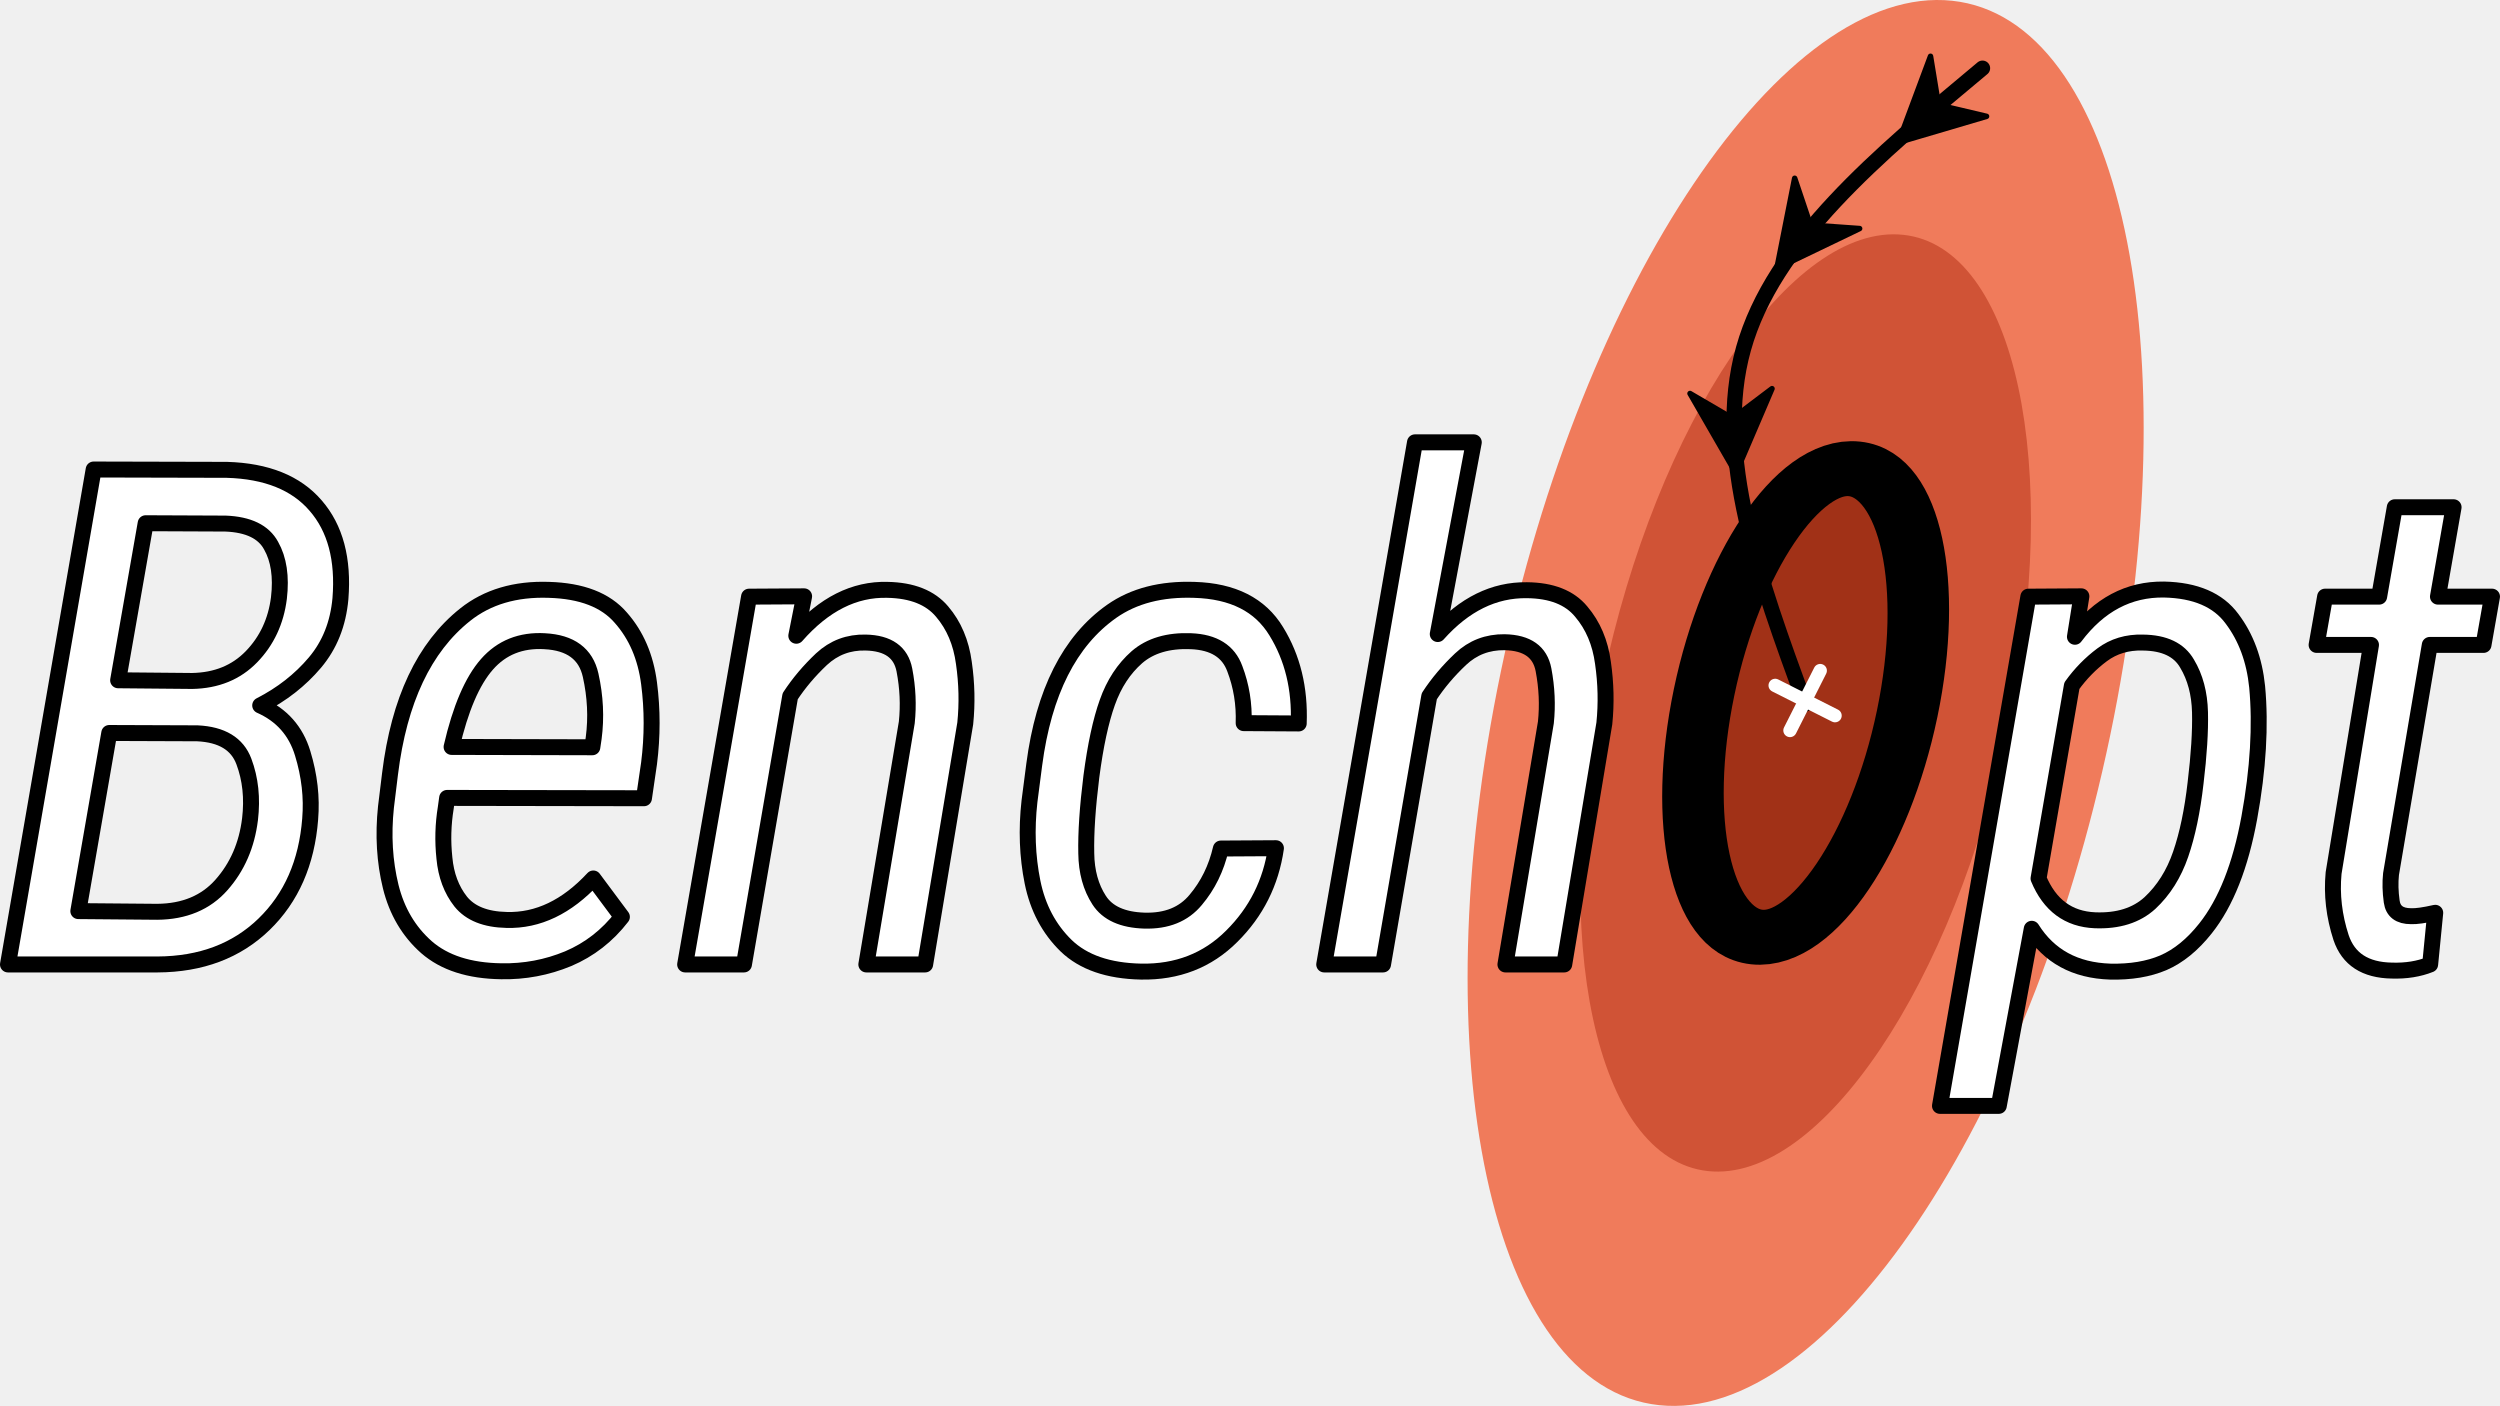
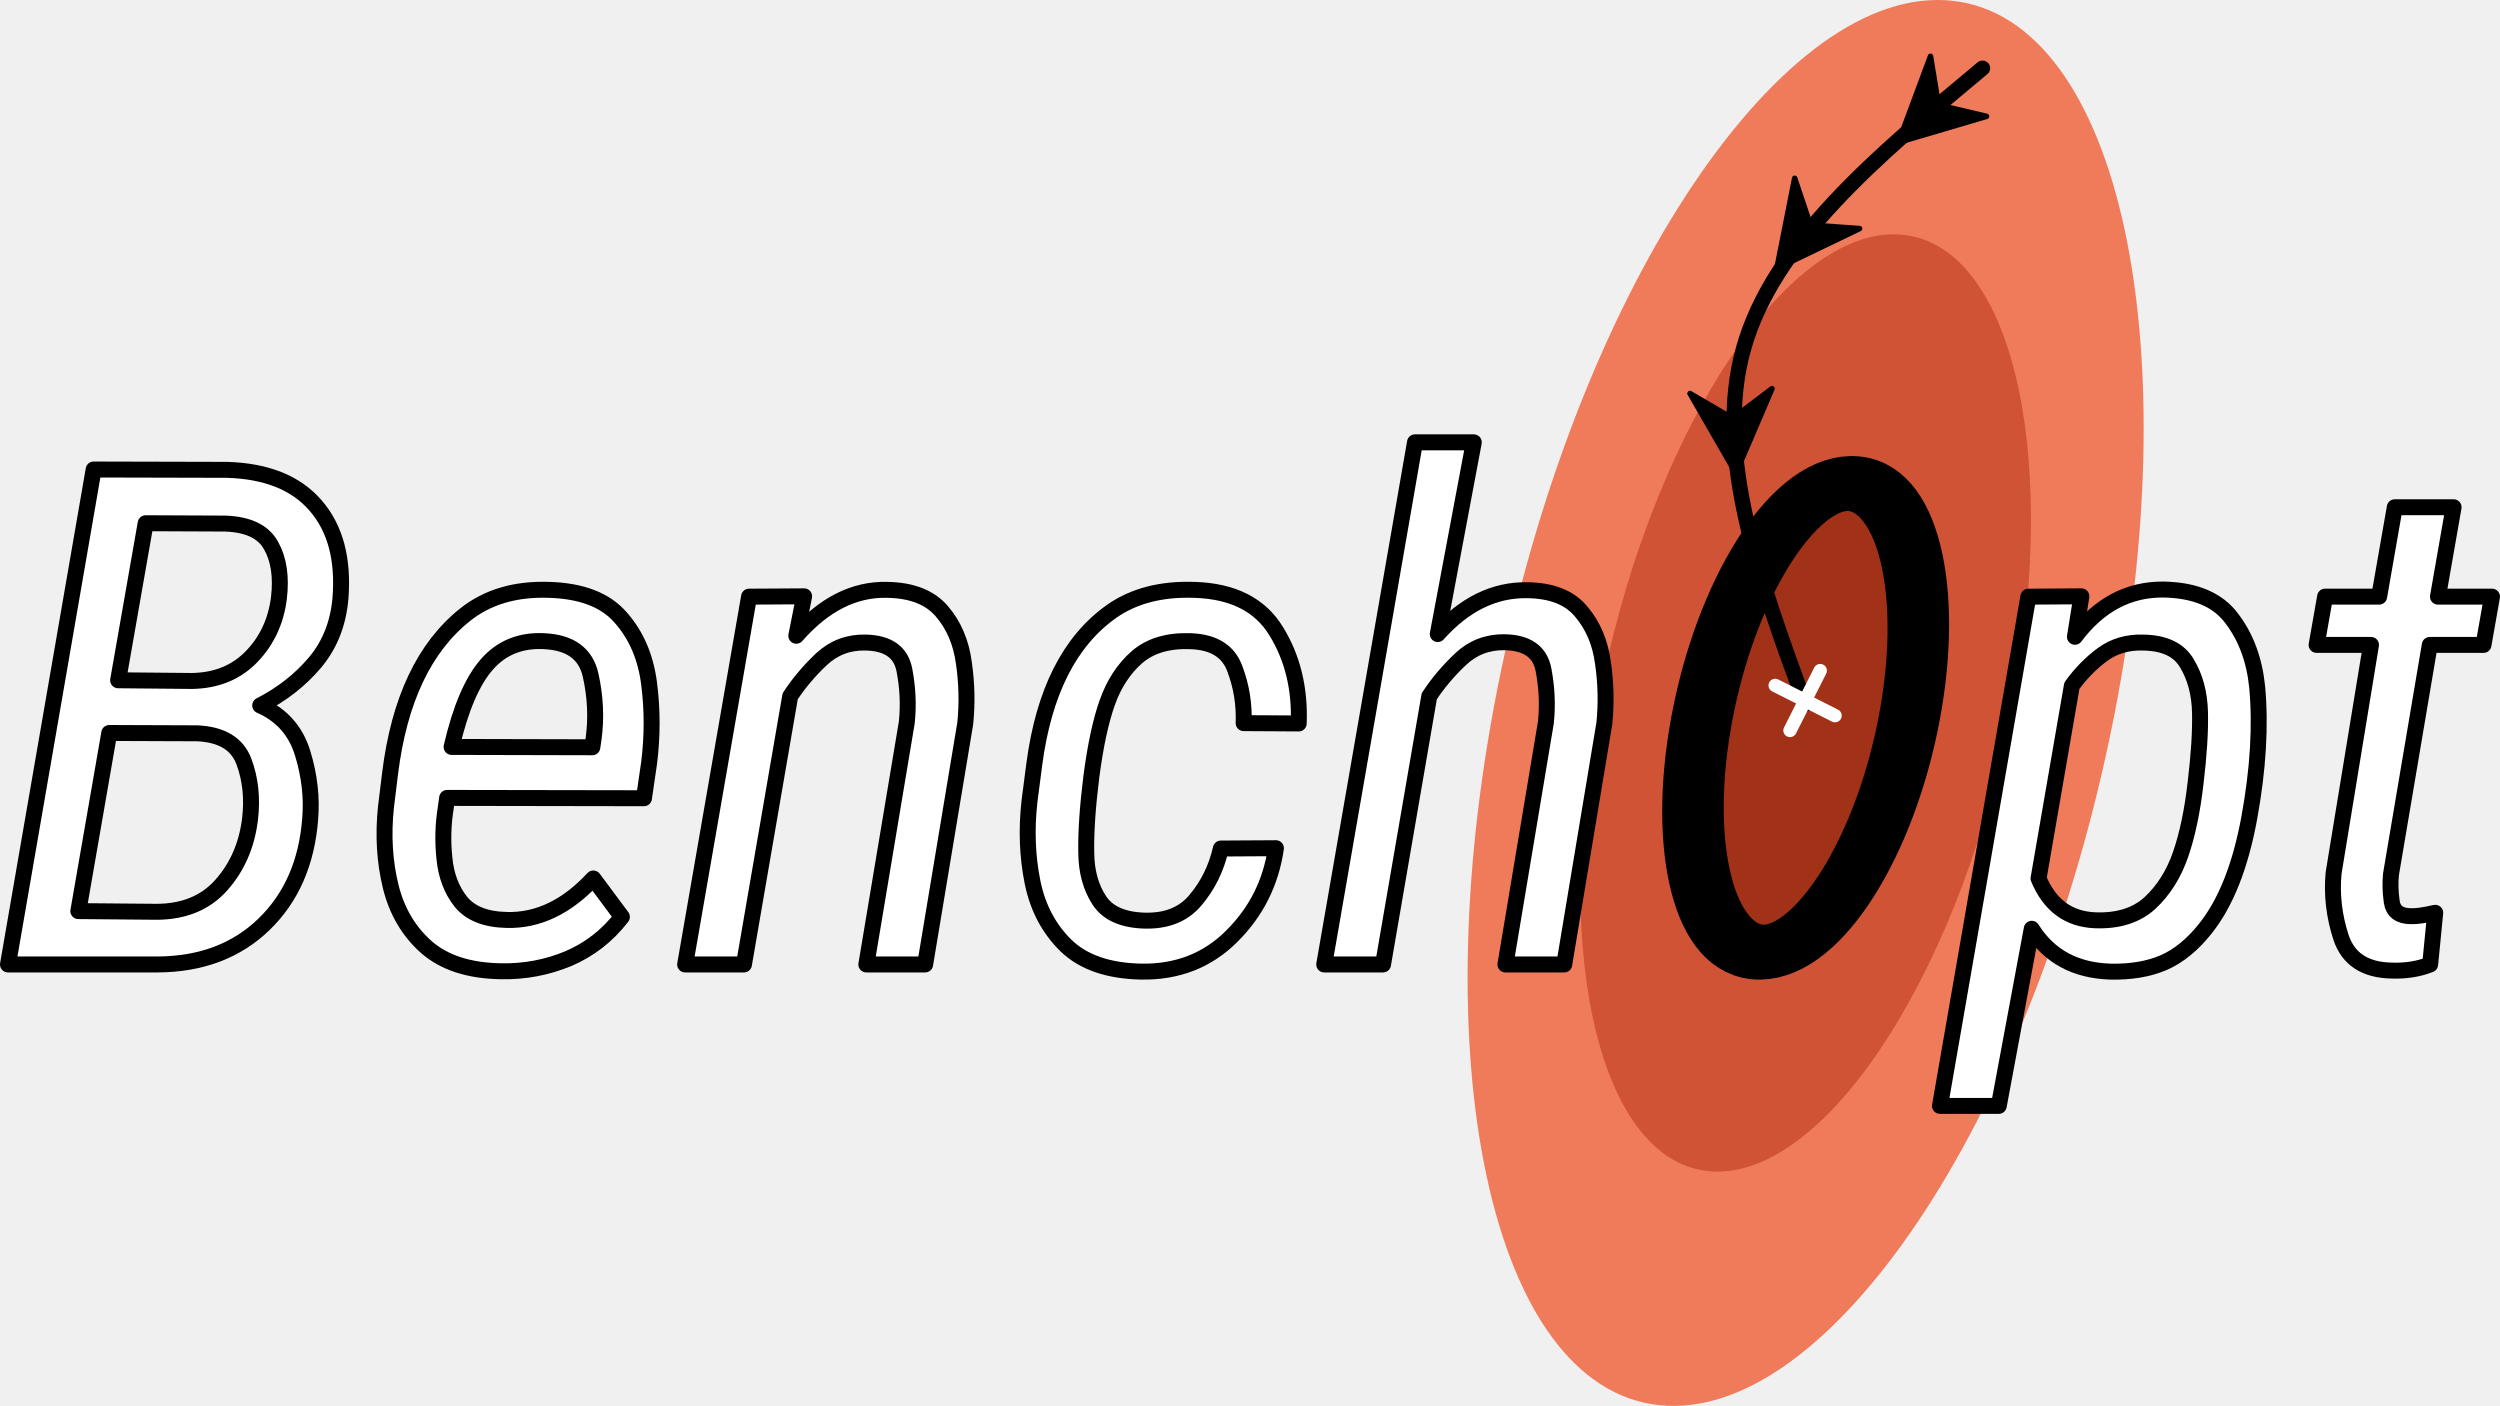
<svg xmlns="http://www.w3.org/2000/svg" width="172.346mm" height="96.921mm" viewBox="0 0 172.346 96.921" version="1.1" id="svg16031">
  <defs id="defs16028">
    <marker style="overflow:visible" id="Arrow2Mend" refX="0" refY="0" orient="auto">
      <path transform="scale(-0.6)" d="M 8.719,4.034 -2.207,0.016 8.719,-4.002 c -1.745,2.372 -1.735,5.617 -6e-7,8.035 z" style="fill:context-stroke;fill-rule:evenodd;stroke:context-stroke;stroke-width:0.625;stroke-linejoin:round" id="path8612" />
    </marker>
    <marker style="overflow:visible" id="Arrow1Lend" refX="0" refY="0" orient="auto">
      <path transform="matrix(-0.8,0,0,-0.8,-10,0)" style="fill:context-stroke;fill-rule:evenodd;stroke:context-stroke;stroke-width:1pt" d="M 0,0 5,-5 -12.5,0 5,5 Z" id="path8588" />
    </marker>
    <clipPath id="p516f21f0ad-7">
      <rect height="290.322" width="434.821" x="40.646" y="6.799" id="rect418-5" />
    </clipPath>
    <clipPath id="clipPath15752">
      <rect height="290.322" width="434.821" x="40.646" y="6.799" id="rect15750" />
    </clipPath>
    <clipPath id="clipPath15756">
      <rect height="290.322" width="434.821" x="40.646" y="6.799" id="rect15754" />
    </clipPath>
    <clipPath id="clipPath15760">
      <rect height="290.322" width="434.821" x="40.646" y="6.799" id="rect15758" />
    </clipPath>
    <clipPath id="clipPath15764">
      <rect height="290.322" width="434.821" x="40.646" y="6.799" id="rect15762" />
    </clipPath>
    <clipPath id="clipPath15768">
      <rect height="290.322" width="434.821" x="40.646" y="6.799" id="rect15766" />
    </clipPath>
    <clipPath id="clipPath15772">
      <rect height="290.322" width="434.821" x="40.646" y="6.799" id="rect15770" />
    </clipPath>
    <clipPath id="clipPath15776">
      <rect height="290.322" width="434.821" x="40.646" y="6.799" id="rect15774" />
    </clipPath>
    <clipPath id="clipPath15780">
      <rect height="290.322" width="434.821" x="40.646" y="6.799" id="rect15778" />
    </clipPath>
    <clipPath id="clipPath15784">
      <rect height="290.322" width="434.821" x="40.646" y="6.799" id="rect15782" />
    </clipPath>
    <clipPath id="clipPath15788">
      <rect height="290.322" width="434.821" x="40.646" y="6.799" id="rect15786" />
    </clipPath>
    <clipPath id="clipPath15792">
      <rect height="290.322" width="434.821" x="40.646" y="6.799" id="rect15790" />
    </clipPath>
    <clipPath id="clipPath15796">
      <rect height="290.322" width="434.821" x="40.646" y="6.799" id="rect15794" />
    </clipPath>
    <clipPath id="clipPath15800">
      <rect height="290.322" width="434.821" x="40.646" y="6.799" id="rect15798" />
    </clipPath>
    <clipPath id="clipPath15804">
      <rect height="290.322" width="434.821" x="40.646" y="6.799" id="rect15802" />
    </clipPath>
    <clipPath id="clipPath15808">
      <rect height="290.322" width="434.821" x="40.646" y="6.799" id="rect15806" />
    </clipPath>
    <clipPath id="clipPath15812">
      <rect height="290.322" width="434.821" x="40.646" y="6.799" id="rect15810" />
    </clipPath>
    <clipPath id="clipPath15816">
      <rect height="290.322" width="434.821" x="40.646" y="6.799" id="rect15814" />
    </clipPath>
    <style type="text/css" id="style1093">*{stroke-linecap:butt;stroke-linejoin:round;}</style>
    <clipPath id="pa616c33eaa">
      <rect height="295.2" width="295.2" x="97.2" y="10.8" id="rect1149" />
    </clipPath>
    <clipPath id="pa616c33eaa-3">
      <rect height="295.2" width="295.2" x="97.2" y="10.8" id="rect1149-6" />
    </clipPath>
    <clipPath id="clipPath3166">
      <rect height="295.2" width="295.2" x="97.2" y="10.8" id="rect3164" />
    </clipPath>
    <clipPath id="clipPath3170">
      <rect height="295.2" width="295.2" x="97.2" y="10.8" id="rect3168" />
    </clipPath>
    <clipPath id="clipPath3174">
      <rect height="295.2" width="295.2" x="97.2" y="10.8" id="rect3172" />
    </clipPath>
    <clipPath id="clipPath3178">
      <rect height="295.2" width="295.2" x="97.2" y="10.8" id="rect3176" />
    </clipPath>
    <clipPath id="clipPath3182">
      <rect height="295.2" width="295.2" x="97.2" y="10.8" id="rect3180" />
    </clipPath>
    <clipPath id="pe2ec98174d">
      <rect height="290.322" width="290.322" x="99.639" y="6.799" id="rect408" />
    </clipPath>
  </defs>
  <g id="layer1" transform="translate(2.009624,-307.6085)">
    <g id="LineCollection_1" transform="matrix(0.3527778,1.4607578e-8,1.1553442e-8,0.3527778,28.62174,-37.6412)" />
    <g id="LineCollection_9-3" transform="matrix(0.3527778,1.4607578e-8,1.1553442e-8,0.3527778,28.62174,-37.6412)" />
    <g id="g46261">
      <g id="g1699" transform="matrix(1.098977,-0.0614445,0.06735307,1.002568,-31.00172,22.9239)">
        <ellipse style="fill:#f07b5b;fill-opacity:1;stroke:none;stroke-width:0.101;stroke-linecap:round;stroke-linejoin:round;stroke-miterlimit:4;stroke-dasharray:none;stroke-opacity:1" id="use14713-5" cx="-314.141" cy="199.445" rx="49.059" ry="19.199" transform="matrix(0.2466684,-0.9691,0.9843555,0.176194,0,0)" />
        <ellipse style="fill:#d05336;fill-opacity:1;stroke:none;stroke-width:1.068;stroke-linecap:round;stroke-linejoin:round;stroke-miterlimit:4;stroke-dasharray:none;stroke-opacity:1" id="use14711-4" cx="-314.141" cy="199.445" rx="32.706" ry="12.799" transform="matrix(0.2466684,-0.9691,0.9843555,0.176194,0,0)" />
-         <ellipse style="fill:#a13117;fill-opacity:1;stroke:#000000;stroke-width:3.811;stroke-linecap:round;stroke-linejoin:round;stroke-miterlimit:4;stroke-dasharray:none;stroke-opacity:1" id="use14709-7" cx="-314.141" cy="199.445" rx="16.353" ry="6.4" transform="matrix(0.2466684,-0.9691,0.9843555,0.176194,0,0)" />
+         <ellipse style="fill:#a13117;fill-opacity:1;stroke:#000000;stroke-width:3.811;stroke-linecap:round;stroke-linejoin:round;stroke-miterlimit:4;stroke-dasharray:none;stroke-opacity:1" id="use14709-7" cx="-315.158" cy="199.637" rx="16.353" ry="6.4" transform="matrix(0.2466684,-0.9691,0.9843555,0.176194,0,0)" />
      </g>
      <g aria-label="Bench" id="text2031" style="font-style:italic;font-size:47.994px;line-height:1.25;font-family:Lato;-inkscape-font-specification:'Lato Italic';fill:#ffffff;stroke:#000000;stroke-width:1.1">
-         <path d="m 19.374,364.067 q -0.352,4.523 -3.187,7.265 -2.836,2.742 -7.335,2.765 H -1.46 l 5.906,-34.121 9.186,0.023 q 4.101,0.117 6.116,2.461 2.039,2.343 1.711,6.421 -0.234,2.601 -1.758,4.406 -1.523,1.804 -3.773,2.953 2.226,0.984 2.929,3.304 0.703,2.297 0.516,4.523 z m -11.342,-20.388 -1.898,10.827 5.109,0.047 q 2.507,-0.047 4.078,-1.664 1.594,-1.64 1.898,-4.054 0.258,-2.203 -0.539,-3.609 -0.773,-1.43 -3.14,-1.523 z m 7.194,20.412 q 0.258,-2.179 -0.422,-3.984 -0.68,-1.828 -3.211,-1.945 l -6.07,-0.023 -2.133,12.28 5.437,0.047 q 2.812,-0.023 4.429,-1.851 1.64,-1.851 1.969,-4.523 z" style="font-family:'Roboto Condensed';-inkscape-font-specification:'Roboto Condensed,  Italic'" id="path352" />
-         <path d="m 40.863,370.817 q -1.5,1.945 -3.703,2.882 -2.203,0.914 -4.617,0.867 -3.304,-0.047 -5.156,-1.664 -1.828,-1.617 -2.461,-4.171 -0.633,-2.578 -0.328,-5.484 l 0.281,-2.297 q 0.937,-7.593 5.179,-10.967 2.297,-1.828 5.765,-1.711 3.398,0.094 4.968,1.922 1.594,1.804 1.945,4.523 0.352,2.718 0,5.507 l -0.352,2.414 -13.569,-0.023 -0.094,0.68 q -0.281,1.711 -0.094,3.468 0.164,1.781 1.125,3 0.984,1.219 3.164,1.265 3.234,0.094 5.976,-2.859 z m -5.32,-19.005 q -2.461,-0.141 -3.984,1.594 -1.523,1.734 -2.437,5.695 l 9.702,0.023 0.094,-0.633 q 0.281,-2.133 -0.211,-4.335 -0.492,-2.203 -3.164,-2.343 z" style="font-family:'Roboto Condensed';-inkscape-font-specification:'Roboto Condensed,  Italic'" id="path354" />
-         <path d="m 57.666,351.905 q -1.758,-0.047 -3.046,1.148 -1.265,1.195 -2.156,2.554 l -3.187,18.49 h -4.054 l 4.406,-25.356 3.796,-0.023 -0.539,2.718 q 2.859,-3.257 6.28,-3.164 2.554,0.047 3.773,1.5 1.219,1.43 1.5,3.539 0.305,2.109 0.094,4.171 l -2.765,16.615 h -4.054 l 2.789,-16.685 q 0.187,-1.781 -0.164,-3.609 -0.352,-1.851 -2.672,-1.898 z" style="font-family:'Roboto Condensed';-inkscape-font-specification:'Roboto Condensed,  Italic'" id="path356" />
-         <path d="m 76.882,371.074 q 2.297,0.07 3.539,-1.43 1.265,-1.5 1.734,-3.539 l 3.796,-0.023 q -0.516,3.562 -3.046,6.07 -2.507,2.507 -6.257,2.437 -3.375,-0.07 -5.156,-1.781 -1.781,-1.734 -2.32,-4.382 -0.539,-2.672 -0.211,-5.577 l 0.328,-2.531 q 0.984,-7.499 5.343,-10.569 2.273,-1.594 5.695,-1.476 3.984,0.117 5.648,2.859 1.687,2.742 1.547,6.351 l -3.796,-0.023 q 0.07,-1.969 -0.609,-3.75 -0.656,-1.804 -3.023,-1.898 -2.343,-0.094 -3.726,1.101 -1.359,1.195 -2.039,3.117 -0.68,1.898 -1.101,5.109 -0.398,3.187 -0.352,5.296 0.023,1.898 0.891,3.234 0.867,1.336 3.117,1.406 z" style="font-family:'Roboto Condensed';-inkscape-font-specification:'Roboto Condensed,  Italic'" id="path358" />
-         <path d="m 101.723,351.881 q -1.781,-0.023 -3.046,1.172 -1.265,1.195 -2.156,2.554 l -3.187,18.49 h -4.054 l 6.257,-35.995 h 4.054 l -2.484,13.217 q 2.742,-3.07 6.14,-3.023 2.554,0.023 3.75,1.476 1.219,1.43 1.5,3.539 0.305,2.109 0.094,4.171 l -2.765,16.615 h -4.054 l 2.789,-16.685 q 0.187,-1.781 -0.164,-3.632 -0.352,-1.851 -2.672,-1.898 z" style="font-family:'Roboto Condensed';-inkscape-font-specification:'Roboto Condensed,  Italic'" id="path360" />
+         <path d="m 19.374,364.067 q -0.352,4.523 -3.187,7.265 -2.836,2.742 -7.335,2.765 H -1.46 l 5.906,-34.121 9.186,0.023 q 4.101,0.117 6.116,2.461 2.039,2.343 1.711,6.421 -0.234,2.601 -1.758,4.406 -1.523,1.804 -3.773,2.953 2.226,0.984 2.929,3.304 0.703,2.297 0.516,4.523 z m -11.342,-20.388 -1.898,10.827 5.109,0.047 q 2.507,-0.047 4.078,-1.664 1.594,-1.64 1.898,-4.054 0.258,-2.203 -0.539,-3.609 -0.773,-1.43 -3.14,-1.523 z m 7.194,20.412 q 0.258,-2.179 -0.422,-3.984 -0.68,-1.828 -3.211,-1.945 l -6.07,-0.023 -2.133,12.28 5.437,0.047 q 2.812,-0.023 4.429,-1.851 1.64,-1.851 1.969,-4.523 z" style="font-family:'Roboto Condensed';-inkscape-font-specification:'Roboto Condensed,  Italic'" id="path907" />
+         <path d="m 40.863,370.817 q -1.5,1.945 -3.703,2.882 -2.203,0.914 -4.617,0.867 -3.304,-0.047 -5.156,-1.664 -1.828,-1.617 -2.461,-4.171 -0.633,-2.578 -0.328,-5.484 l 0.281,-2.297 q 0.937,-7.593 5.179,-10.967 2.297,-1.828 5.765,-1.711 3.398,0.094 4.968,1.922 1.594,1.804 1.945,4.523 0.352,2.718 0,5.507 l -0.352,2.414 -13.569,-0.023 -0.094,0.68 q -0.281,1.711 -0.094,3.468 0.164,1.781 1.125,3 0.984,1.219 3.164,1.265 3.234,0.094 5.976,-2.859 z m -5.32,-19.005 q -2.461,-0.141 -3.984,1.594 -1.523,1.734 -2.437,5.695 l 9.702,0.023 0.094,-0.633 q 0.281,-2.133 -0.211,-4.335 -0.492,-2.203 -3.164,-2.343 z" style="font-family:'Roboto Condensed';-inkscape-font-specification:'Roboto Condensed,  Italic'" id="path909" />
+         <path d="m 57.666,351.905 q -1.758,-0.047 -3.046,1.148 -1.265,1.195 -2.156,2.554 l -3.187,18.49 h -4.054 l 4.406,-25.356 3.796,-0.023 -0.539,2.718 q 2.859,-3.257 6.28,-3.164 2.554,0.047 3.773,1.5 1.219,1.43 1.5,3.539 0.305,2.109 0.094,4.171 l -2.765,16.615 h -4.054 l 2.789,-16.685 q 0.187,-1.781 -0.164,-3.609 -0.352,-1.851 -2.672,-1.898 z" style="font-family:'Roboto Condensed';-inkscape-font-specification:'Roboto Condensed,  Italic'" id="path911" />
+         <path d="m 76.882,371.074 q 2.297,0.07 3.539,-1.43 1.265,-1.5 1.734,-3.539 l 3.796,-0.023 q -0.516,3.562 -3.046,6.07 -2.507,2.507 -6.257,2.437 -3.375,-0.07 -5.156,-1.781 -1.781,-1.734 -2.32,-4.382 -0.539,-2.672 -0.211,-5.577 l 0.328,-2.531 q 0.984,-7.499 5.343,-10.569 2.273,-1.594 5.695,-1.476 3.984,0.117 5.648,2.859 1.687,2.742 1.547,6.351 l -3.796,-0.023 q 0.07,-1.969 -0.609,-3.75 -0.656,-1.804 -3.023,-1.898 -2.343,-0.094 -3.726,1.101 -1.359,1.195 -2.039,3.117 -0.68,1.898 -1.101,5.109 -0.398,3.187 -0.352,5.296 0.023,1.898 0.891,3.234 0.867,1.336 3.117,1.406 z" style="font-family:'Roboto Condensed';-inkscape-font-specification:'Roboto Condensed,  Italic'" id="path913" />
+         <path d="m 101.723,351.881 q -1.781,-0.023 -3.046,1.172 -1.265,1.195 -2.156,2.554 l -3.187,18.49 h -4.054 l 6.257,-35.995 h 4.054 l -2.484,13.217 q 2.742,-3.07 6.14,-3.023 2.554,0.023 3.75,1.476 1.219,1.43 1.5,3.539 0.305,2.109 0.094,4.171 l -2.765,16.615 h -4.054 l 2.789,-16.685 q 0.187,-1.781 -0.164,-3.632 -0.352,-1.851 -2.672,-1.898 z" style="font-family:'Roboto Condensed';-inkscape-font-specification:'Roboto Condensed,  Italic'" id="path915" />
      </g>
      <g aria-label="pt" id="text3757" style="font-style:italic;font-size:47.994px;line-height:1.25;font-family:Lato;-inkscape-font-specification:'Lato Italic';fill:#ffffff;stroke:#000000;stroke-width:1.1">
-         <path d="m 143.469,374.59 q -3.632,-0.117 -5.413,-2.953 l -2.273,12.209 h -4.054 l 6.093,-35.105 3.656,-0.023 -0.445,2.789 q 2.484,-3.304 6.14,-3.257 3.257,0.07 4.687,2.015 1.453,1.922 1.734,4.687 0.375,4.007 -0.539,9.022 -0.914,4.992 -3.023,7.64 -1.336,1.687 -2.906,2.367 -1.547,0.656 -3.656,0.609 z m 2.25,-22.685 q -1.617,-0.047 -2.812,0.844 -1.195,0.891 -2.086,2.133 l -2.297,13.287 q 1.148,2.765 3.89,2.882 2.39,0.094 3.796,-1.195 1.406,-1.312 2.109,-3.351 0.703,-2.039 1.031,-4.921 0.352,-2.906 0.305,-4.874 -0.047,-1.945 -0.891,-3.351 -0.82,-1.43 -3.046,-1.453 z" style="font-family:'Roboto Condensed';-inkscape-font-specification:'Roboto Condensed,  Italic'" id="path347" />
-         <path d="m 165.521,374.097 q -1.172,0.469 -2.648,0.422 -2.742,-0.047 -3.492,-2.273 -0.726,-2.226 -0.516,-4.453 l 2.578,-15.725 h -3.75 l 0.586,-3.328 h 3.726 l 1.078,-6.163 h 4.054 l -1.078,6.163 h 3.726 l -0.586,3.328 h -3.703 l -2.672,15.795 q -0.094,0.891 0.047,1.898 0.141,1.008 1.336,1.008 0.539,0.023 1.664,-0.234 z" style="font-family:'Roboto Condensed';-inkscape-font-specification:'Roboto Condensed,  Italic'" id="path349" />
+         <path d="m 143.469,374.59 q -3.632,-0.117 -5.413,-2.953 l -2.273,12.209 h -4.054 l 6.093,-35.105 3.656,-0.023 -0.445,2.789 q 2.484,-3.304 6.14,-3.257 3.257,0.07 4.687,2.015 1.453,1.922 1.734,4.687 0.375,4.007 -0.539,9.022 -0.914,4.992 -3.023,7.64 -1.336,1.687 -2.906,2.367 -1.547,0.656 -3.656,0.609 z m 2.25,-22.685 q -1.617,-0.047 -2.812,0.844 -1.195,0.891 -2.086,2.133 l -2.297,13.287 q 1.148,2.765 3.89,2.882 2.39,0.094 3.796,-1.195 1.406,-1.312 2.109,-3.351 0.703,-2.039 1.031,-4.921 0.352,-2.906 0.305,-4.874 -0.047,-1.945 -0.891,-3.351 -0.82,-1.43 -3.046,-1.453 z" style="font-family:'Roboto Condensed';-inkscape-font-specification:'Roboto Condensed,  Italic'" id="path918" />
+         <path d="m 165.521,374.097 q -1.172,0.469 -2.648,0.422 -2.742,-0.047 -3.492,-2.273 -0.726,-2.226 -0.516,-4.453 l 2.578,-15.725 h -3.75 l 0.586,-3.328 h 3.726 l 1.078,-6.163 h 4.054 l -1.078,6.163 h 3.726 l -0.586,3.328 h -3.703 l -2.672,15.795 q -0.094,0.891 0.047,1.898 0.141,1.008 1.336,1.008 0.539,0.023 1.664,-0.234 z" style="font-family:'Roboto Condensed';-inkscape-font-specification:'Roboto Condensed,  Italic'" id="path920" />
      </g>
      <g id="g1710" transform="translate(3.939832,10.61205)">
        <path style="fill:none;stroke:#000000;stroke-width:1.055;stroke-linecap:round;stroke-linejoin:miter;stroke-miterlimit:4;stroke-dasharray:none;stroke-opacity:1" d="m 130.72,301.699 c -7.219,6.016 -14.438,12.032 -16.476,19.338 -2.038,7.306 1.105,15.9 4.247,24.495" id="path43582-7" />
        <path id="path6252-1-4" style="fill:#000000;fill-opacity:1;fill-rule:evenodd;stroke:#000000;stroke-width:0.378;stroke-linecap:round;stroke-linejoin:round" d="m 131,305.017 -6.073,1.792 2.21,-5.933 0.551,3.358 z" />
        <path id="path43955-5" style="fill:#000000;fill-opacity:1;fill-rule:evenodd;stroke:#000000;stroke-width:0.378;stroke-linecap:round;stroke-linejoin:round" d="m 122.251,312.753 -5.706,2.744 1.228,-6.211 1.083,3.226 z" />
        <path id="path43957-2" style="fill:#000000;fill-opacity:1;fill-rule:evenodd;stroke:#000000;stroke-width:0.378;stroke-linecap:round;stroke-linejoin:round" d="m 116.21,323.789 -2.492,5.821 -3.161,-5.486 2.938,1.717 z" />
        <g id="g4091-6" transform="matrix(0.7203429,-0.2370076,0.2370076,0.7203429,-22.22131,307.1761)" style="fill:#ffffff;stroke-linecap:butt;stroke-linejoin:round">
          <g id="g4089-5" transform="translate(3.240983,0.6843577)" style="fill:#ffffff">
            <g id="g4085-6" style="fill:#ffffff">
              <rect style="fill:#ffffff;fill-opacity:1;stroke:none;stroke-width:0.265;stroke-linecap:round;stroke-miterlimit:4;stroke-dasharray:none;stroke-opacity:1" id="rect4083-9" width="7.31" height="1.218" x="181.864" y="-37.562" ry="0.609" transform="rotate(45)" />
            </g>
            <rect style="fill:#ffffff;fill-opacity:1;stroke:none;stroke-width:0.265;stroke-linecap:round;stroke-miterlimit:4;stroke-dasharray:none;stroke-opacity:1" id="rect4087-3" width="7.31" height="1.218" x="33.298" y="184.91" ry="0.609" transform="rotate(-45)" />
          </g>
        </g>
      </g>
    </g>
  </g>
</svg>
